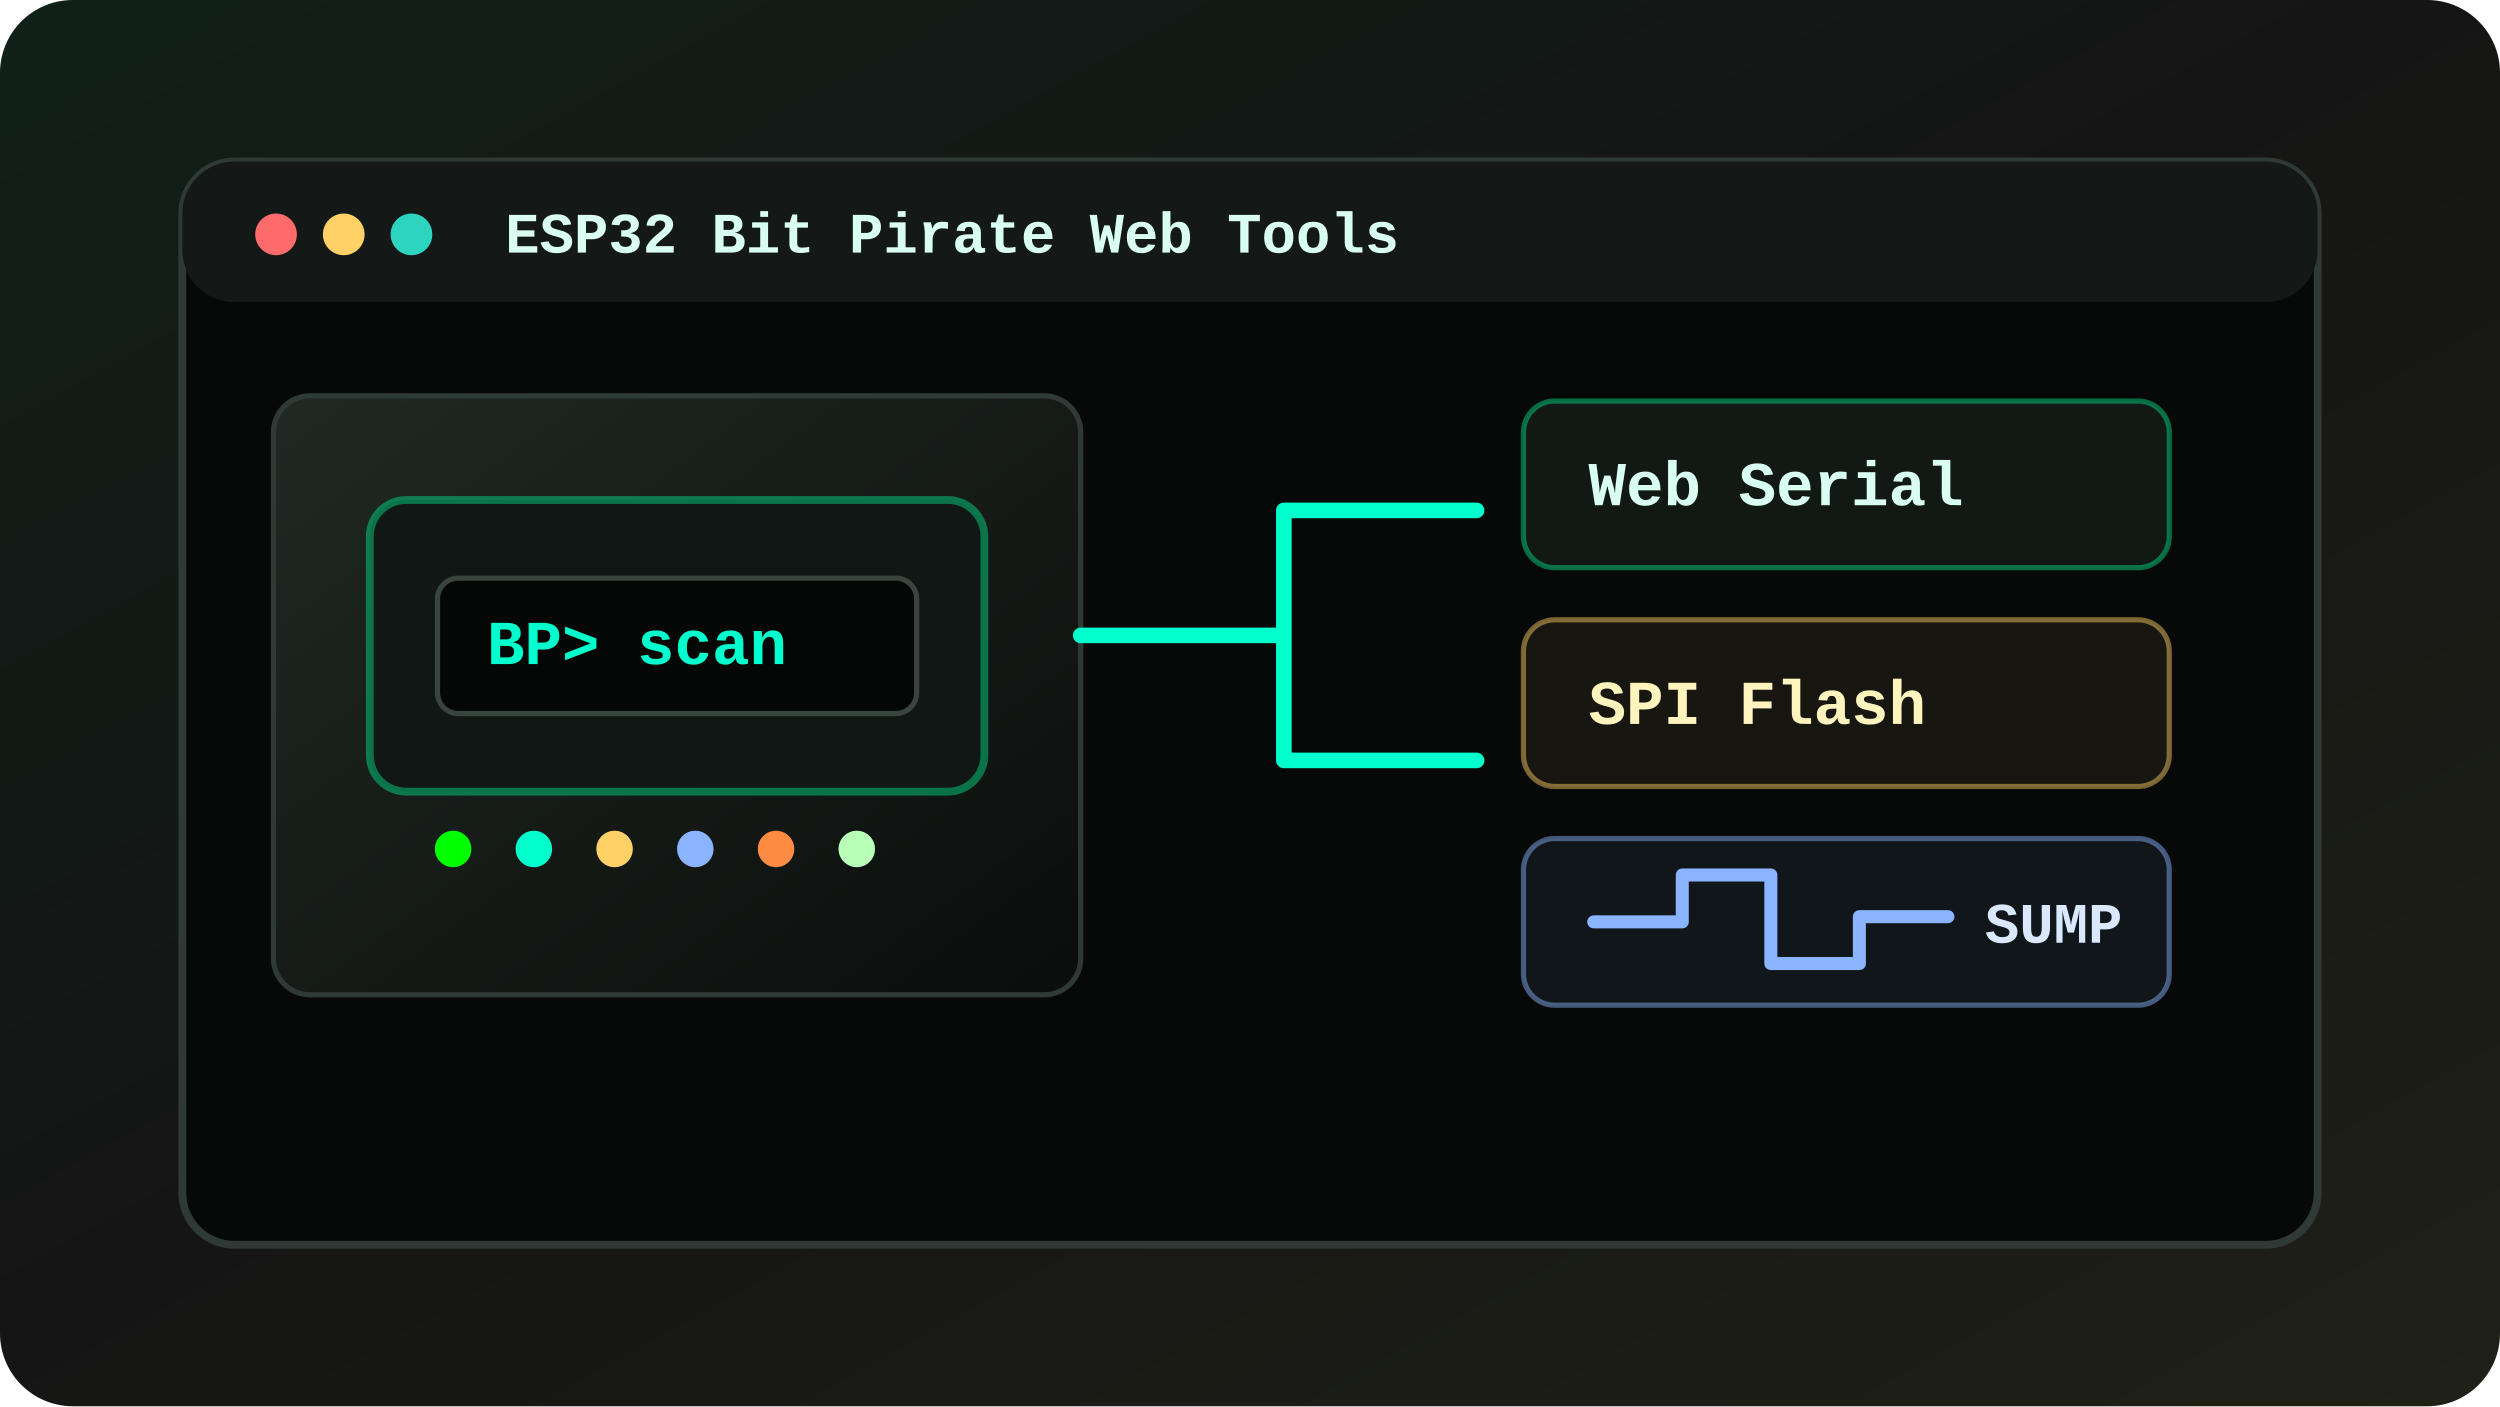
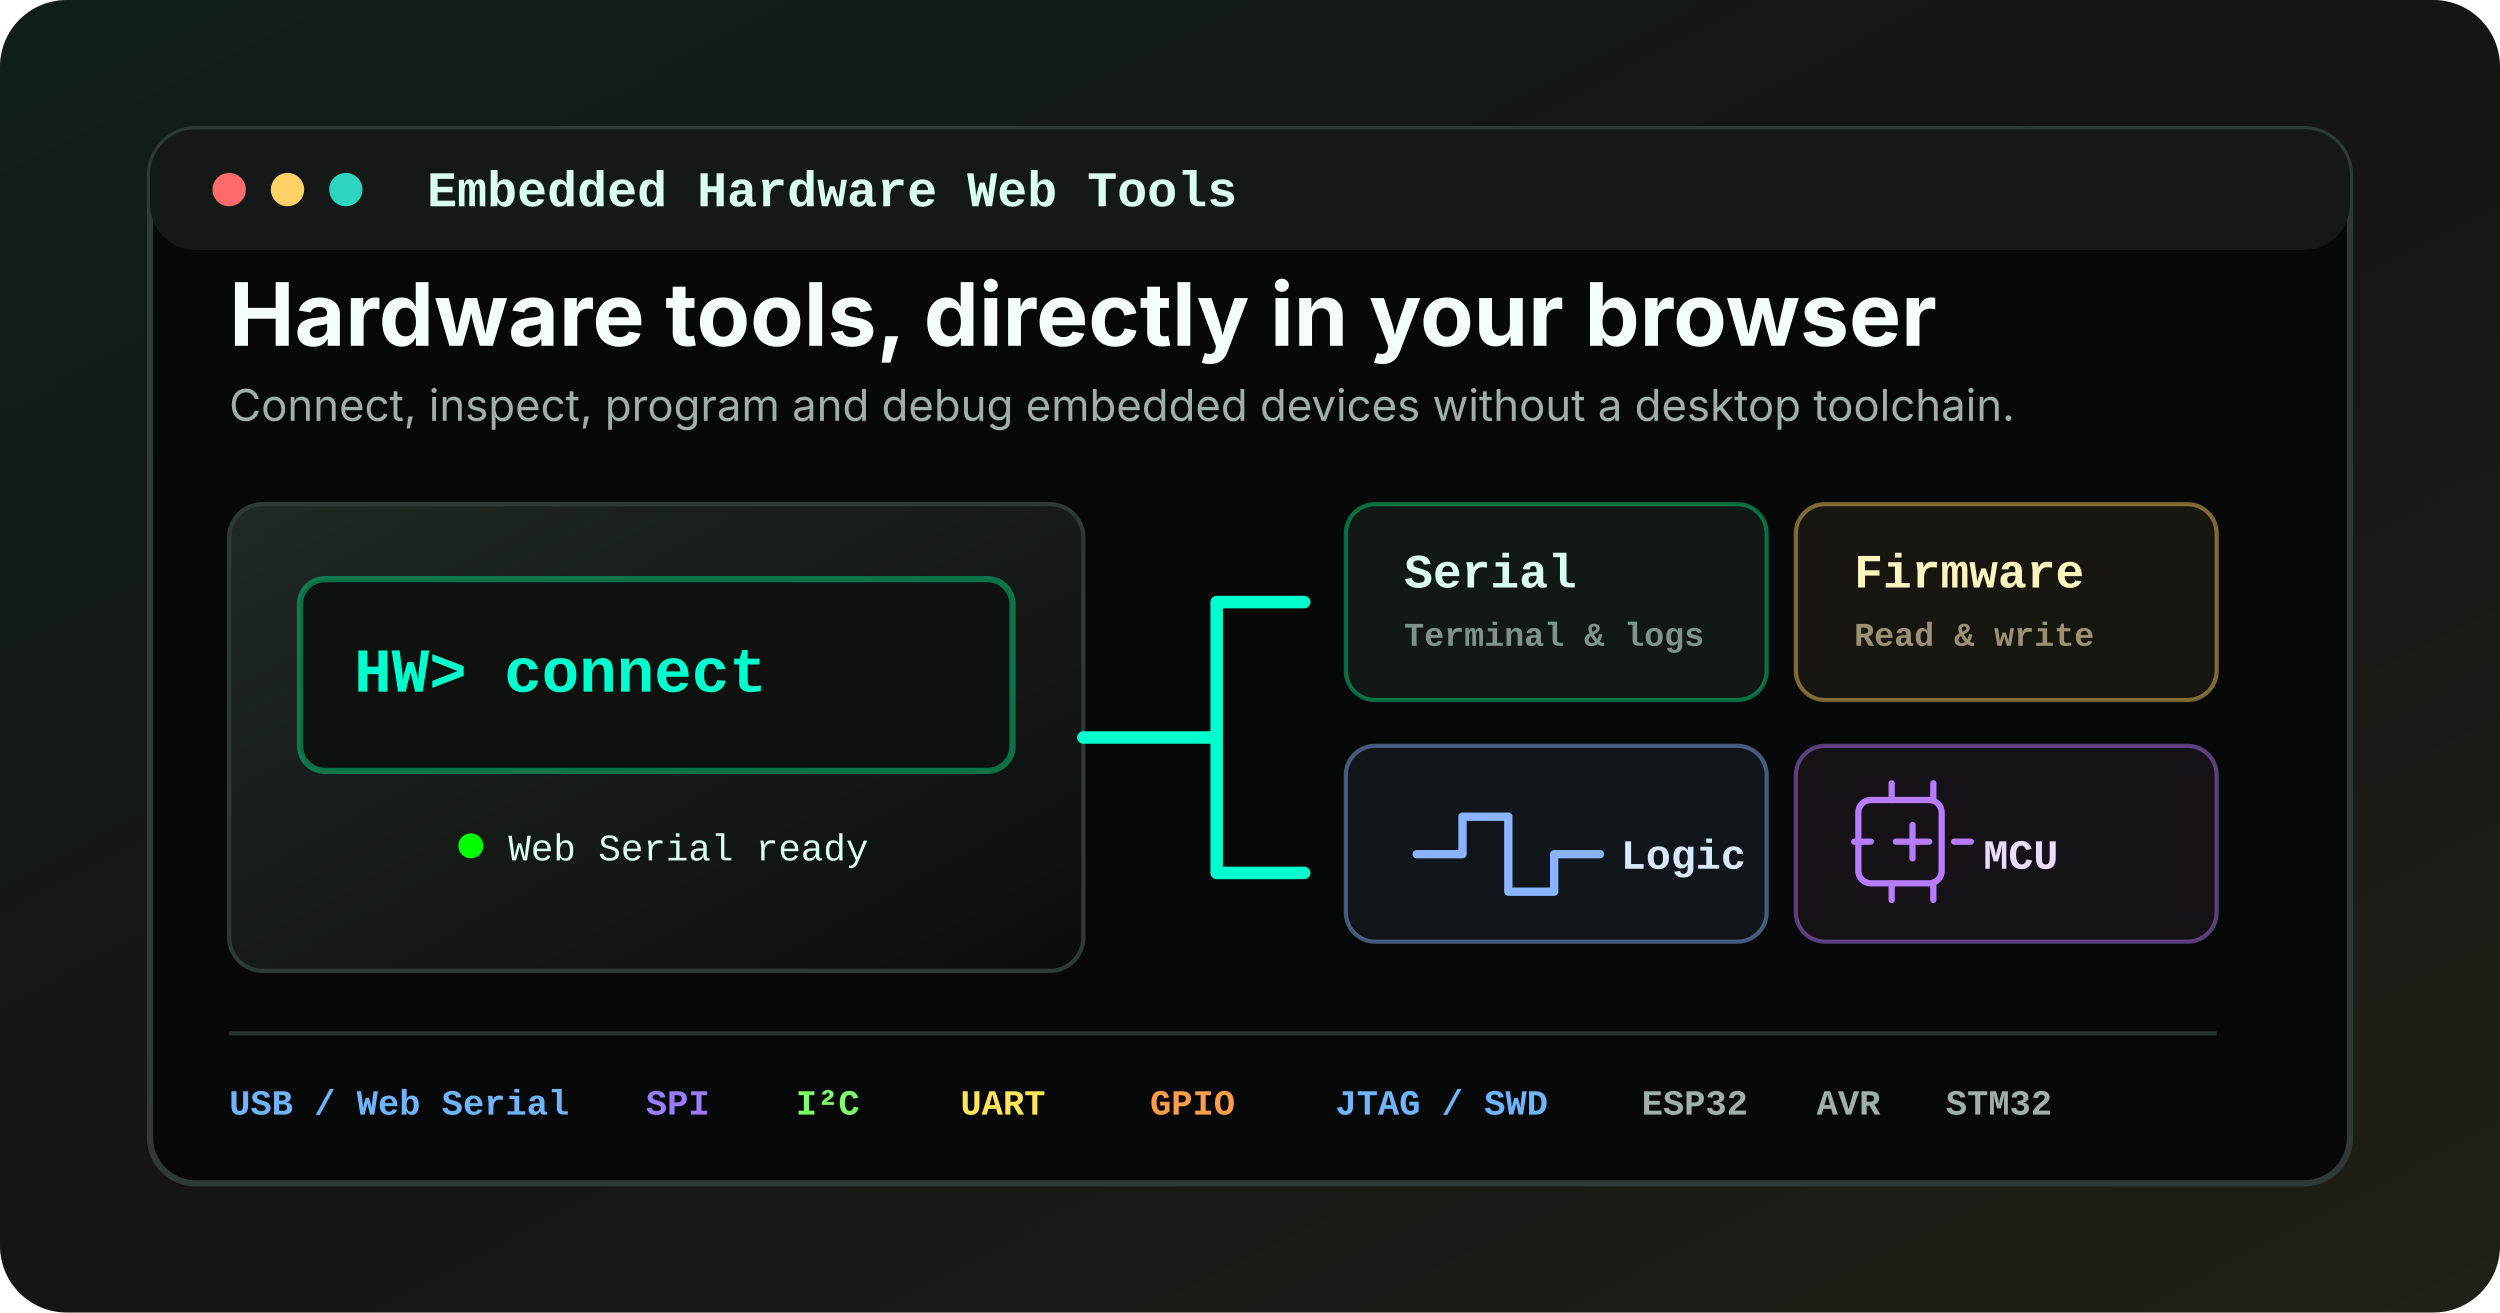
- <svg xmlns="http://www.w3.org/2000/svg" width="960" height="540" viewBox="0 0 960 540" role="img" aria-labelledby="title desc">
+ <svg xmlns="http://www.w3.org/2000/svg" width="1200" height="630" viewBox="0 0 1200 630" role="img" aria-labelledby="title desc">
  <defs>
    <linearGradient id="bg" x1="0" x2="1" y1="0" y2="1">
      <stop offset="0" stop-color="#102018" />
-       <stop offset="0.48" stop-color="#151515" />
+       <stop offset="0.5" stop-color="#151515" />
      <stop offset="1" stop-color="#1f2116" />
    </linearGradient>
    <linearGradient id="panel" x1="0" x2="1" y1="0" y2="1">
      <stop offset="0" stop-color="#202923" />
      <stop offset="1" stop-color="#0b0d0c" />
    </linearGradient>
  </defs>
-   <rect width="960" height="540" rx="28" fill="url(#bg)" />
-   <rect x="70" y="62" width="820" height="416" rx="20" fill="#070908" stroke="#2f3a36" stroke-width="3" />
-   <rect x="70" y="62" width="820" height="54" rx="20" fill="#141917" />
-   <circle cx="106" cy="90" r="8" fill="#ff6b6b" />
-   <circle cx="132" cy="90" r="8" fill="#ffd166" />
-   <circle cx="158" cy="90" r="8" fill="#2dd4bf" />
-   <text x="194" y="97" fill="#d8fff2" font-family="Menlo, Courier New, monospace" font-size="22" font-weight="700">ESP32 Bit Pirate Web Tools</text>
-   <rect x="105" y="152" width="310" height="230" rx="14" fill="url(#panel)" stroke="#2f3a36" stroke-width="2" />
-   <rect x="142" y="192" width="236" height="112" rx="14" fill="#111714" stroke="#00ff9966" stroke-width="3" />
-   <rect x="168" y="222" width="184" height="52" rx="8" fill="#050706" stroke="#39443e" stroke-width="2" />
-   <text x="187" y="255" fill="#00ffcc" font-family="Menlo, Courier New, monospace" font-size="24" font-weight="700">BP&gt; scan</text>
-   <circle cx="174" cy="326" r="7" fill="#00ff00" />
-   <circle cx="205" cy="326" r="7" fill="#00ffcc" />
-   <circle cx="236" cy="326" r="7" fill="#ffd166" />
-   <circle cx="267" cy="326" r="7" fill="#8ab4ff" />
-   <circle cx="298" cy="326" r="7" fill="#ff8c42" />
-   <circle cx="329" cy="326" r="7" fill="#b8ffb8" />
-   <path d="M415 244h78m0 0v-48h74m-74 48v48h74" fill="none" stroke="#00ffcc" stroke-width="6" stroke-linecap="round" stroke-linejoin="round" />
-   <rect x="585" y="154" width="248" height="64" rx="12" fill="#121915" stroke="#00ff9966" stroke-width="2" />
-   <text x="610" y="194" fill="#d8fff2" font-family="Menlo, Courier New, monospace" font-size="24" font-weight="700">Web Serial</text>
-   <rect x="585" y="238" width="248" height="64" rx="12" fill="#171611" stroke="#ffd16677" stroke-width="2" />
-   <text x="610" y="278" fill="#fff4bd" font-family="Menlo, Courier New, monospace" font-size="24" font-weight="700">SPI Flash</text>
-   <rect x="585" y="322" width="248" height="64" rx="12" fill="#11161b" stroke="#8ab4ff77" stroke-width="2" />
-   <path d="M612 354h34v-18h34v34h34v-18h34" fill="none" stroke="#8ab4ff" stroke-width="5" stroke-linecap="round" stroke-linejoin="round" />
-   <text x="815" y="362" fill="#d9e8ff" font-family="Menlo, Courier New, monospace" font-size="22" font-weight="700" text-anchor="end">SUMP</text>
+   <rect width="1200" height="630" rx="32" fill="url(#bg)" />
+   <rect x="72" y="62" width="1056" height="506" rx="22" fill="#070908" stroke="#2f3a36" stroke-width="3" />
+   <rect x="72" y="62" width="1056" height="58" rx="22" fill="#141917" />
+   <circle cx="110" cy="91" r="8" fill="#ff6b6b" />
+   <circle cx="138" cy="91" r="8" fill="#ffd166" />
+   <circle cx="166" cy="91" r="8" fill="#2dd4bf" />
+   <text x="205" y="99" fill="#d8fff2" font-family="Menlo, Courier New, monospace" font-size="24" font-weight="700">Embedded Hardware Web Tools</text>
+   <text x="110" y="166" fill="#f4fff9" font-family="Inter, Arial, sans-serif" font-size="42" font-weight="700">Hardware tools, directly in your browser</text>
+   <text x="110" y="202" fill="#9fb0a8" font-family="Inter, Arial, sans-serif" font-size="21">Connect, inspect, program and debug embedded devices without a desktop toolchain.</text>
+   <rect x="110" y="242" width="410" height="224" rx="16" fill="url(#panel)" stroke="#2f3a36" stroke-width="2" />
+   <rect x="144" y="278" width="342" height="92" rx="12" fill="#0d1210" stroke="#00ff9966" stroke-width="3" />
+   <text x="170" y="332" fill="#00ffcc" font-family="Menlo, Courier New, monospace" font-size="30" font-weight="700">HW&gt; connect</text>
+   <circle cx="226" cy="406" r="6" fill="#00ff00" />
+   <text x="244" y="413" fill="#d8fff2" font-family="Menlo, Courier New, monospace" font-size="18">Web Serial ready</text>
+   <path d="M520 354h64m0 0v-65h42m-42 65v65h42" fill="none" stroke="#00ffcc" stroke-width="6" stroke-linecap="round" stroke-linejoin="round" />
+   <g font-family="Menlo, Courier New, monospace" font-weight="700">
+     <rect x="646" y="242" width="202" height="94" rx="14" fill="#121915" stroke="#00ff9966" stroke-width="2" />
+     <text x="674" y="282" fill="#d8fff2" font-size="23">Serial</text>
+     <text x="674" y="310" fill="#7f9489" font-size="16">Terminal &amp; logs</text>
+     <rect x="862" y="242" width="202" height="94" rx="14" fill="#171611" stroke="#ffd16677" stroke-width="2" />
+     <text x="890" y="282" fill="#fff4bd" font-size="23">Firmware</text>
+     <text x="890" y="310" fill="#9b9274" font-size="16">Read &amp; write</text>
+     <rect x="646" y="358" width="202" height="94" rx="14" fill="#11161b" stroke="#8ab4ff77" stroke-width="2" />
+     <path d="M680 410h22v-18h22v36h22v-18h22" fill="none" stroke="#8ab4ff" stroke-width="4" stroke-linecap="round" stroke-linejoin="round" />
+     <text x="778" y="417" fill="#d9e8ff" font-size="20">Logic</text>
+     <rect x="862" y="358" width="202" height="94" rx="14" fill="#171218" stroke="#b77bff77" stroke-width="2" />
+     <rect x="892" y="384" width="40" height="40" rx="6" fill="none" stroke="#b77bff" stroke-width="3" />
+     <path d="M908 376v8m20-8v8m-20 40v8m20-8v8m-38-28h8m40 0h8m-28-8v16m-8-8h16" fill="none" stroke="#b77bff" stroke-width="3" stroke-linecap="round" />
+     <text x="952" y="417" fill="#eadcff" font-size="20">MCU</text>
+   </g>
+   <line x1="110" y1="496" x2="1064" y2="496" stroke="#26302c" stroke-width="2" />
+   <g font-family="Menlo, Courier New, monospace" font-size="17" font-weight="700">
+     <text x="110" y="535" fill="#6eb4ff">USB / Web Serial</text>
+     <text x="310" y="535" fill="#9b7bff">SPI</text>
+     <text x="382" y="535" fill="#7dff6a">I²C</text>
+     <text x="461" y="535" fill="#ffe45c">UART</text>
+     <text x="552" y="535" fill="#ff9d4d">GPIO</text>
+     <text x="641" y="535" fill="#6eb4ff">JTAG / SWD</text>
+     <text x="788" y="535" fill="#9fb0a8">ESP32</text>
+     <text x="872" y="535" fill="#9fb0a8">AVR</text>
+     <text x="934" y="535" fill="#9fb0a8">STM32</text>
+   </g>
</svg>
